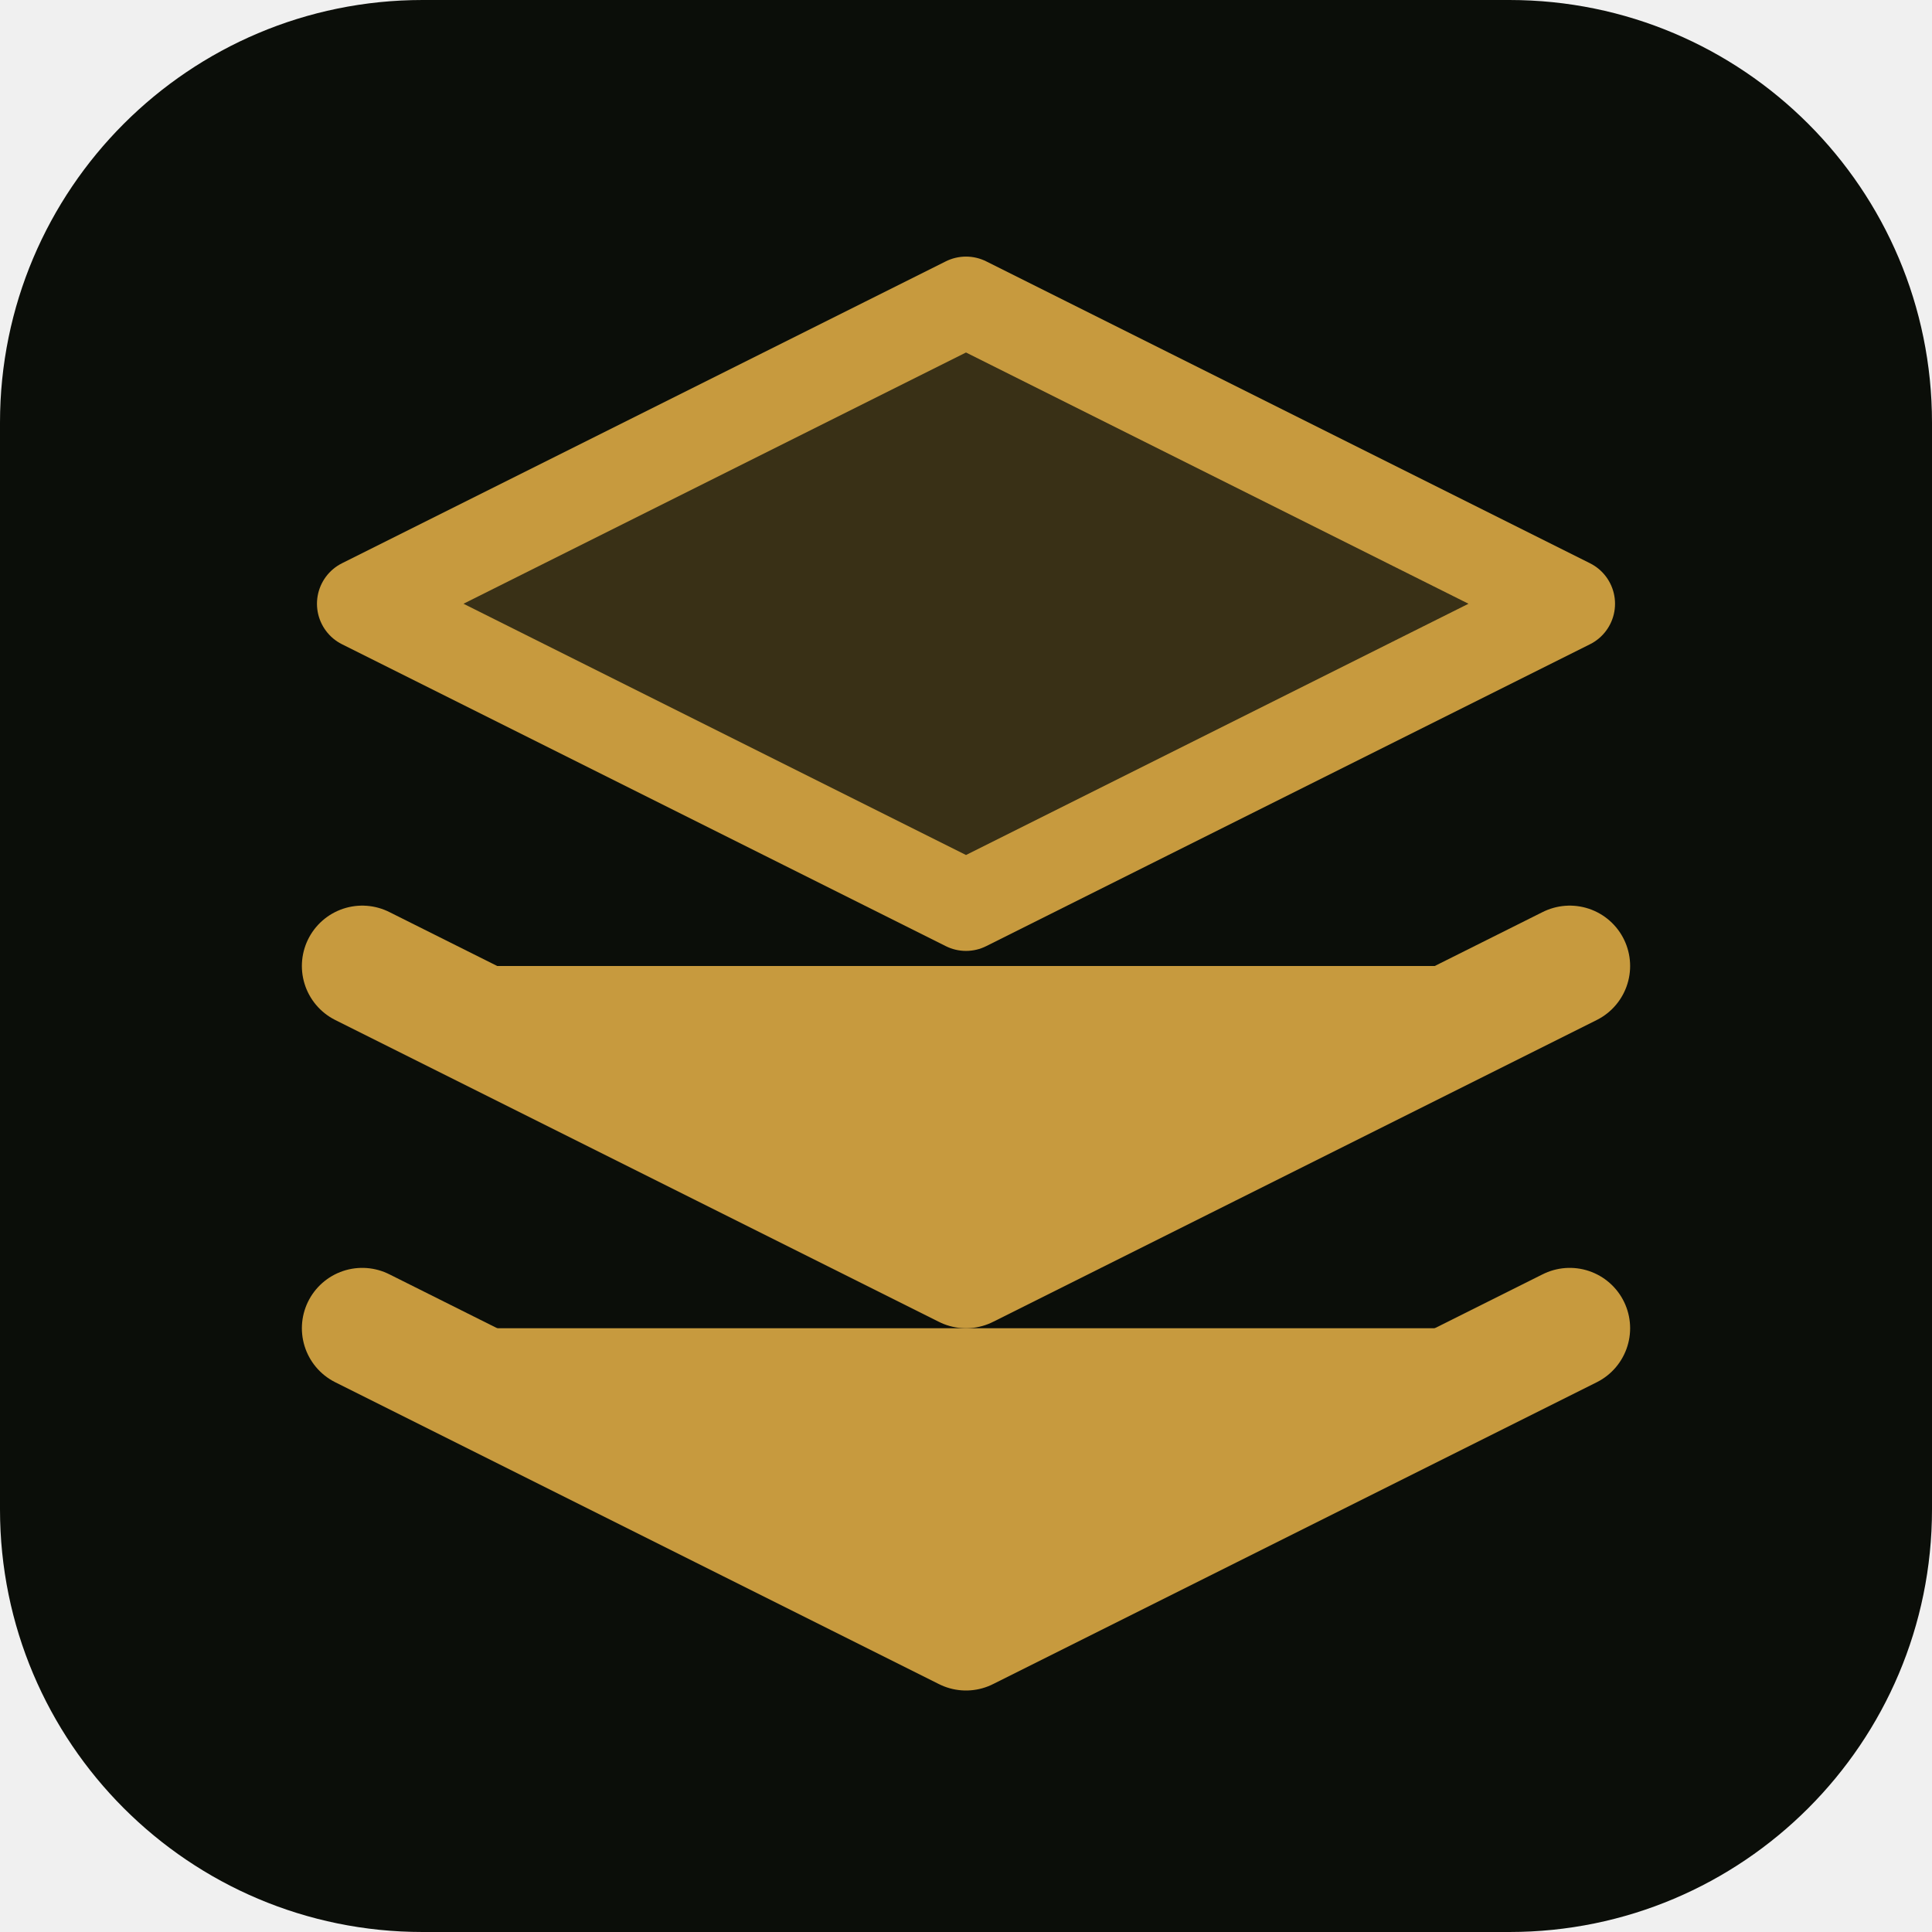
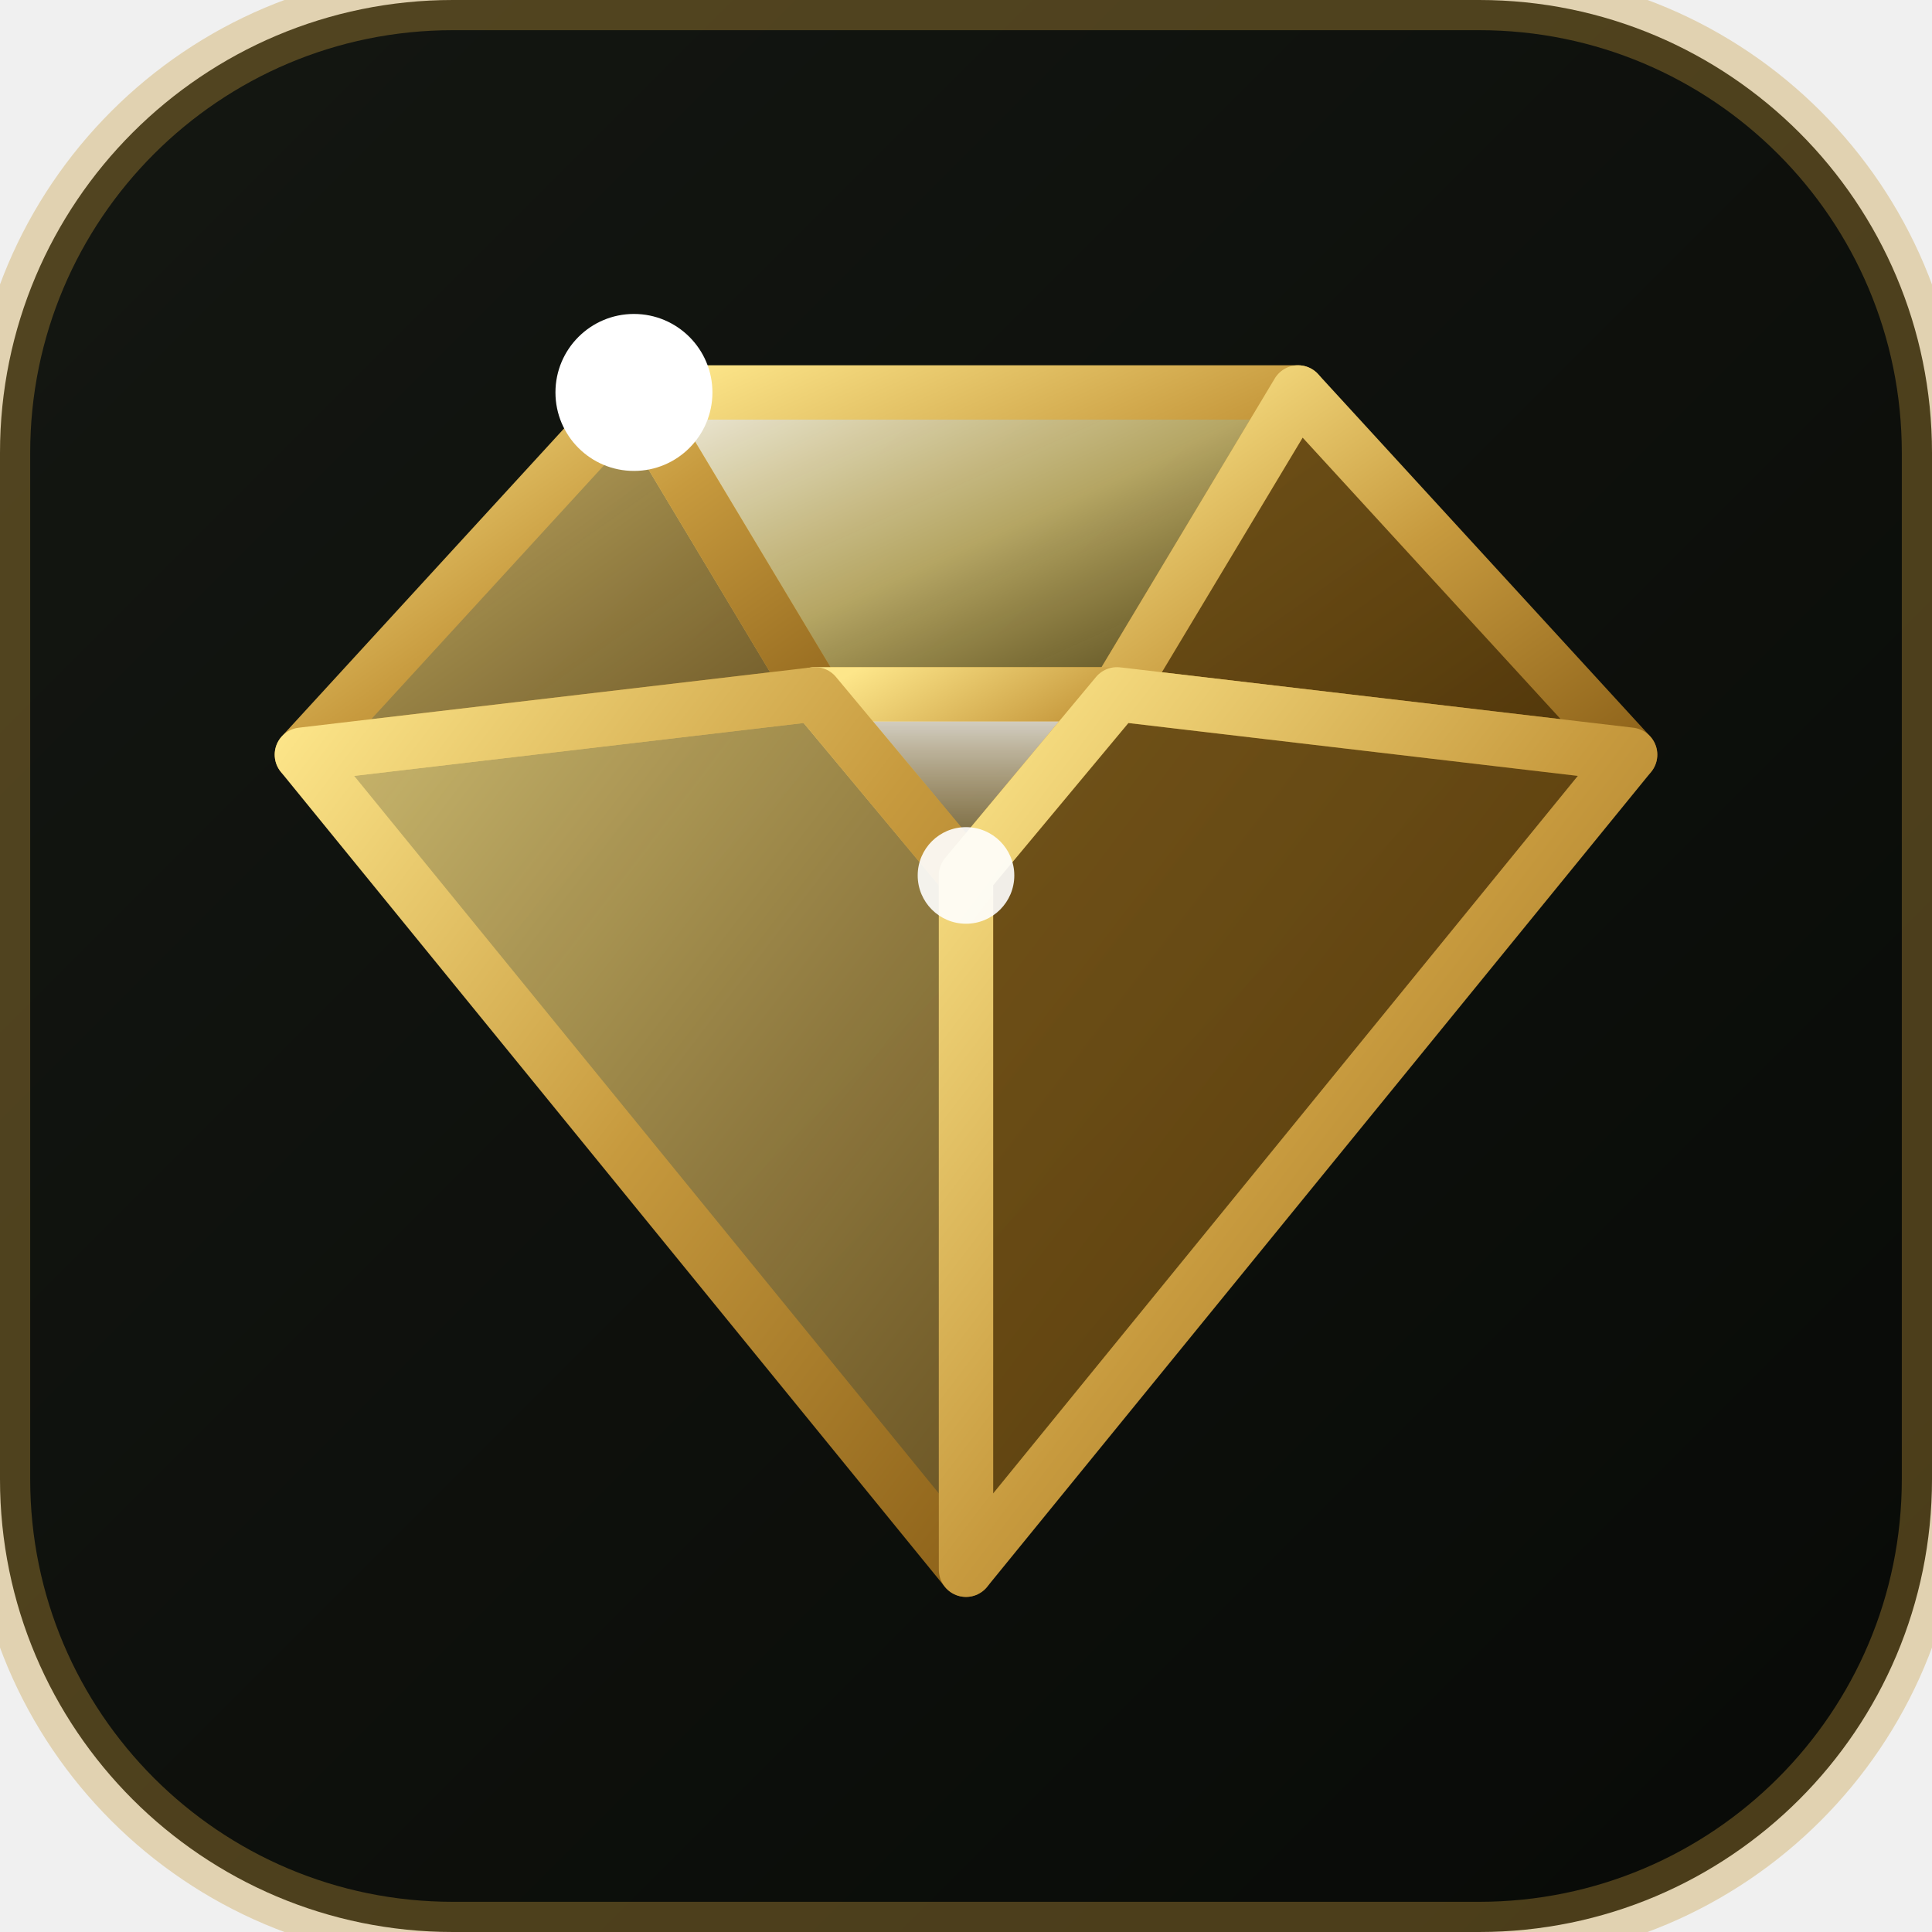
<svg xmlns="http://www.w3.org/2000/svg" viewBox="0 0 32 32" width="32" height="32">
  <defs>
+     <linearGradient id="bgGrad" x1="0%" y1="0%" x2="100%" y2="100%">
+       <stop offset="0%" stop-color="#141712" />
+       <stop offset="100%" stop-color="#080A07" />
+     </linearGradient>
+     <linearGradient id="goldEdge" x1="0%" y1="0%" x2="100%" y2="100%">
+       <stop offset="0%" stop-color="#FDE68A" />
+       <stop offset="50%" stop-color="#C79A3E" />
+       <stop offset="100%" stop-color="#8E631A" />
+     </linearGradient>
+     <linearGradient id="tableShine" x1="0%" y1="0%" x2="100%" y2="100%">
+       <stop offset="0%" stop-color="#FFFDF5" stop-opacity="0.95" />
+       <stop offset="50%" stop-color="#FDE68A" stop-opacity="0.7" />
+       <stop offset="100%" stop-color="#D4AF37" stop-opacity="0.3" />
+     </linearGradient>
+     <linearGradient id="facetLeft" x1="0%" y1="0%" x2="100%" y2="100%">
+       <stop offset="0%" stop-color="#FDE68A" stop-opacity="0.8" />
+       <stop offset="100%" stop-color="#C79A3E" stop-opacity="0.5" />
+     </linearGradient>
+     <linearGradient id="facetRight" x1="0%" y1="0%" x2="100%" y2="100%">
+       <stop offset="0%" stop-color="#9A6E1E" stop-opacity="0.7" />
+       <stop offset="100%" stop-color="#553808" stop-opacity="0.9" />
+     </linearGradient>
+     <linearGradient id="facetCenter" x1="0%" y1="0%" x2="0%" y2="100%">
+       <stop offset="0%" stop-color="#FFFFFF" stop-opacity="0.9" />
+       <stop offset="100%" stop-color="#E2B755" stop-opacity="0.4" />
+     </linearGradient>
    <style>
-       .bg { fill: #0B0E09; }
-       .fg { fill: #C79A3E; stroke: #C79A3E; }
+       .bg-rect { fill: url(#bgGrad); }
      @media (prefers-color-scheme: light) {
-         .bg { fill: #F8FAFC; }
-         .fg { fill: #B8860B; stroke: #B8860B; }
+         .bg-rect { fill: #FFFFFF; }
      }
    </style>
  </defs>
-   <rect width="32" height="32" rx="7" class="bg" />
-   <path d="M16 5L6 10L16 15L26 10L16 5Z" class="fg" stroke-width="1.5" stroke-linejoin="round" fill-opacity="0.25" />
-   <path d="M6 16L16 21L26 16" fill="none" class="fg" stroke-width="2" stroke-linecap="round" stroke-linejoin="round" />
-   <path d="M6 22L16 27L26 22" fill="none" class="fg" stroke-width="2" stroke-linecap="round" stroke-linejoin="round" />
+   <rect width="32" height="32" rx="7.5" class="bg-rect" stroke="#C79A3E" stroke-opacity="0.35" stroke-width="1" />
+   <polygon points="10.5,6.5 21.5,6.5 18.5,11.5 13.5,11.5" fill="url(#tableShine)" stroke="url(#goldEdge)" stroke-width="0.9" stroke-linejoin="round" />
+   <polygon points="10.5,6.5 13.5,11.5 5,12.5" fill="url(#facetLeft)" stroke="url(#goldEdge)" stroke-width="0.9" stroke-linejoin="round" />
+   <polygon points="21.5,6.5 27,12.5 18.5,11.5" fill="url(#facetRight)" stroke="url(#goldEdge)" stroke-width="0.9" stroke-linejoin="round" />
+   <polygon points="13.5,11.5 18.5,11.5 16,14.5" fill="url(#facetCenter)" stroke="url(#goldEdge)" stroke-width="0.9" stroke-linejoin="round" />
+   <polygon points="5,12.5 13.5,11.5 16,14.5 16,26" fill="url(#facetLeft)" stroke="url(#goldEdge)" stroke-width="0.9" stroke-linejoin="round" />
+   <polygon points="27,12.5 18.5,11.5 16,14.5 16,26" fill="url(#facetRight)" stroke="url(#goldEdge)" stroke-width="0.9" stroke-linejoin="round" />
+   <circle cx="10.5" cy="6.5" r="1.3" fill="#FFFFFF" />
+   <circle cx="16" cy="14.5" r="0.8" fill="#FFFFFF" opacity="0.9" />
</svg>
